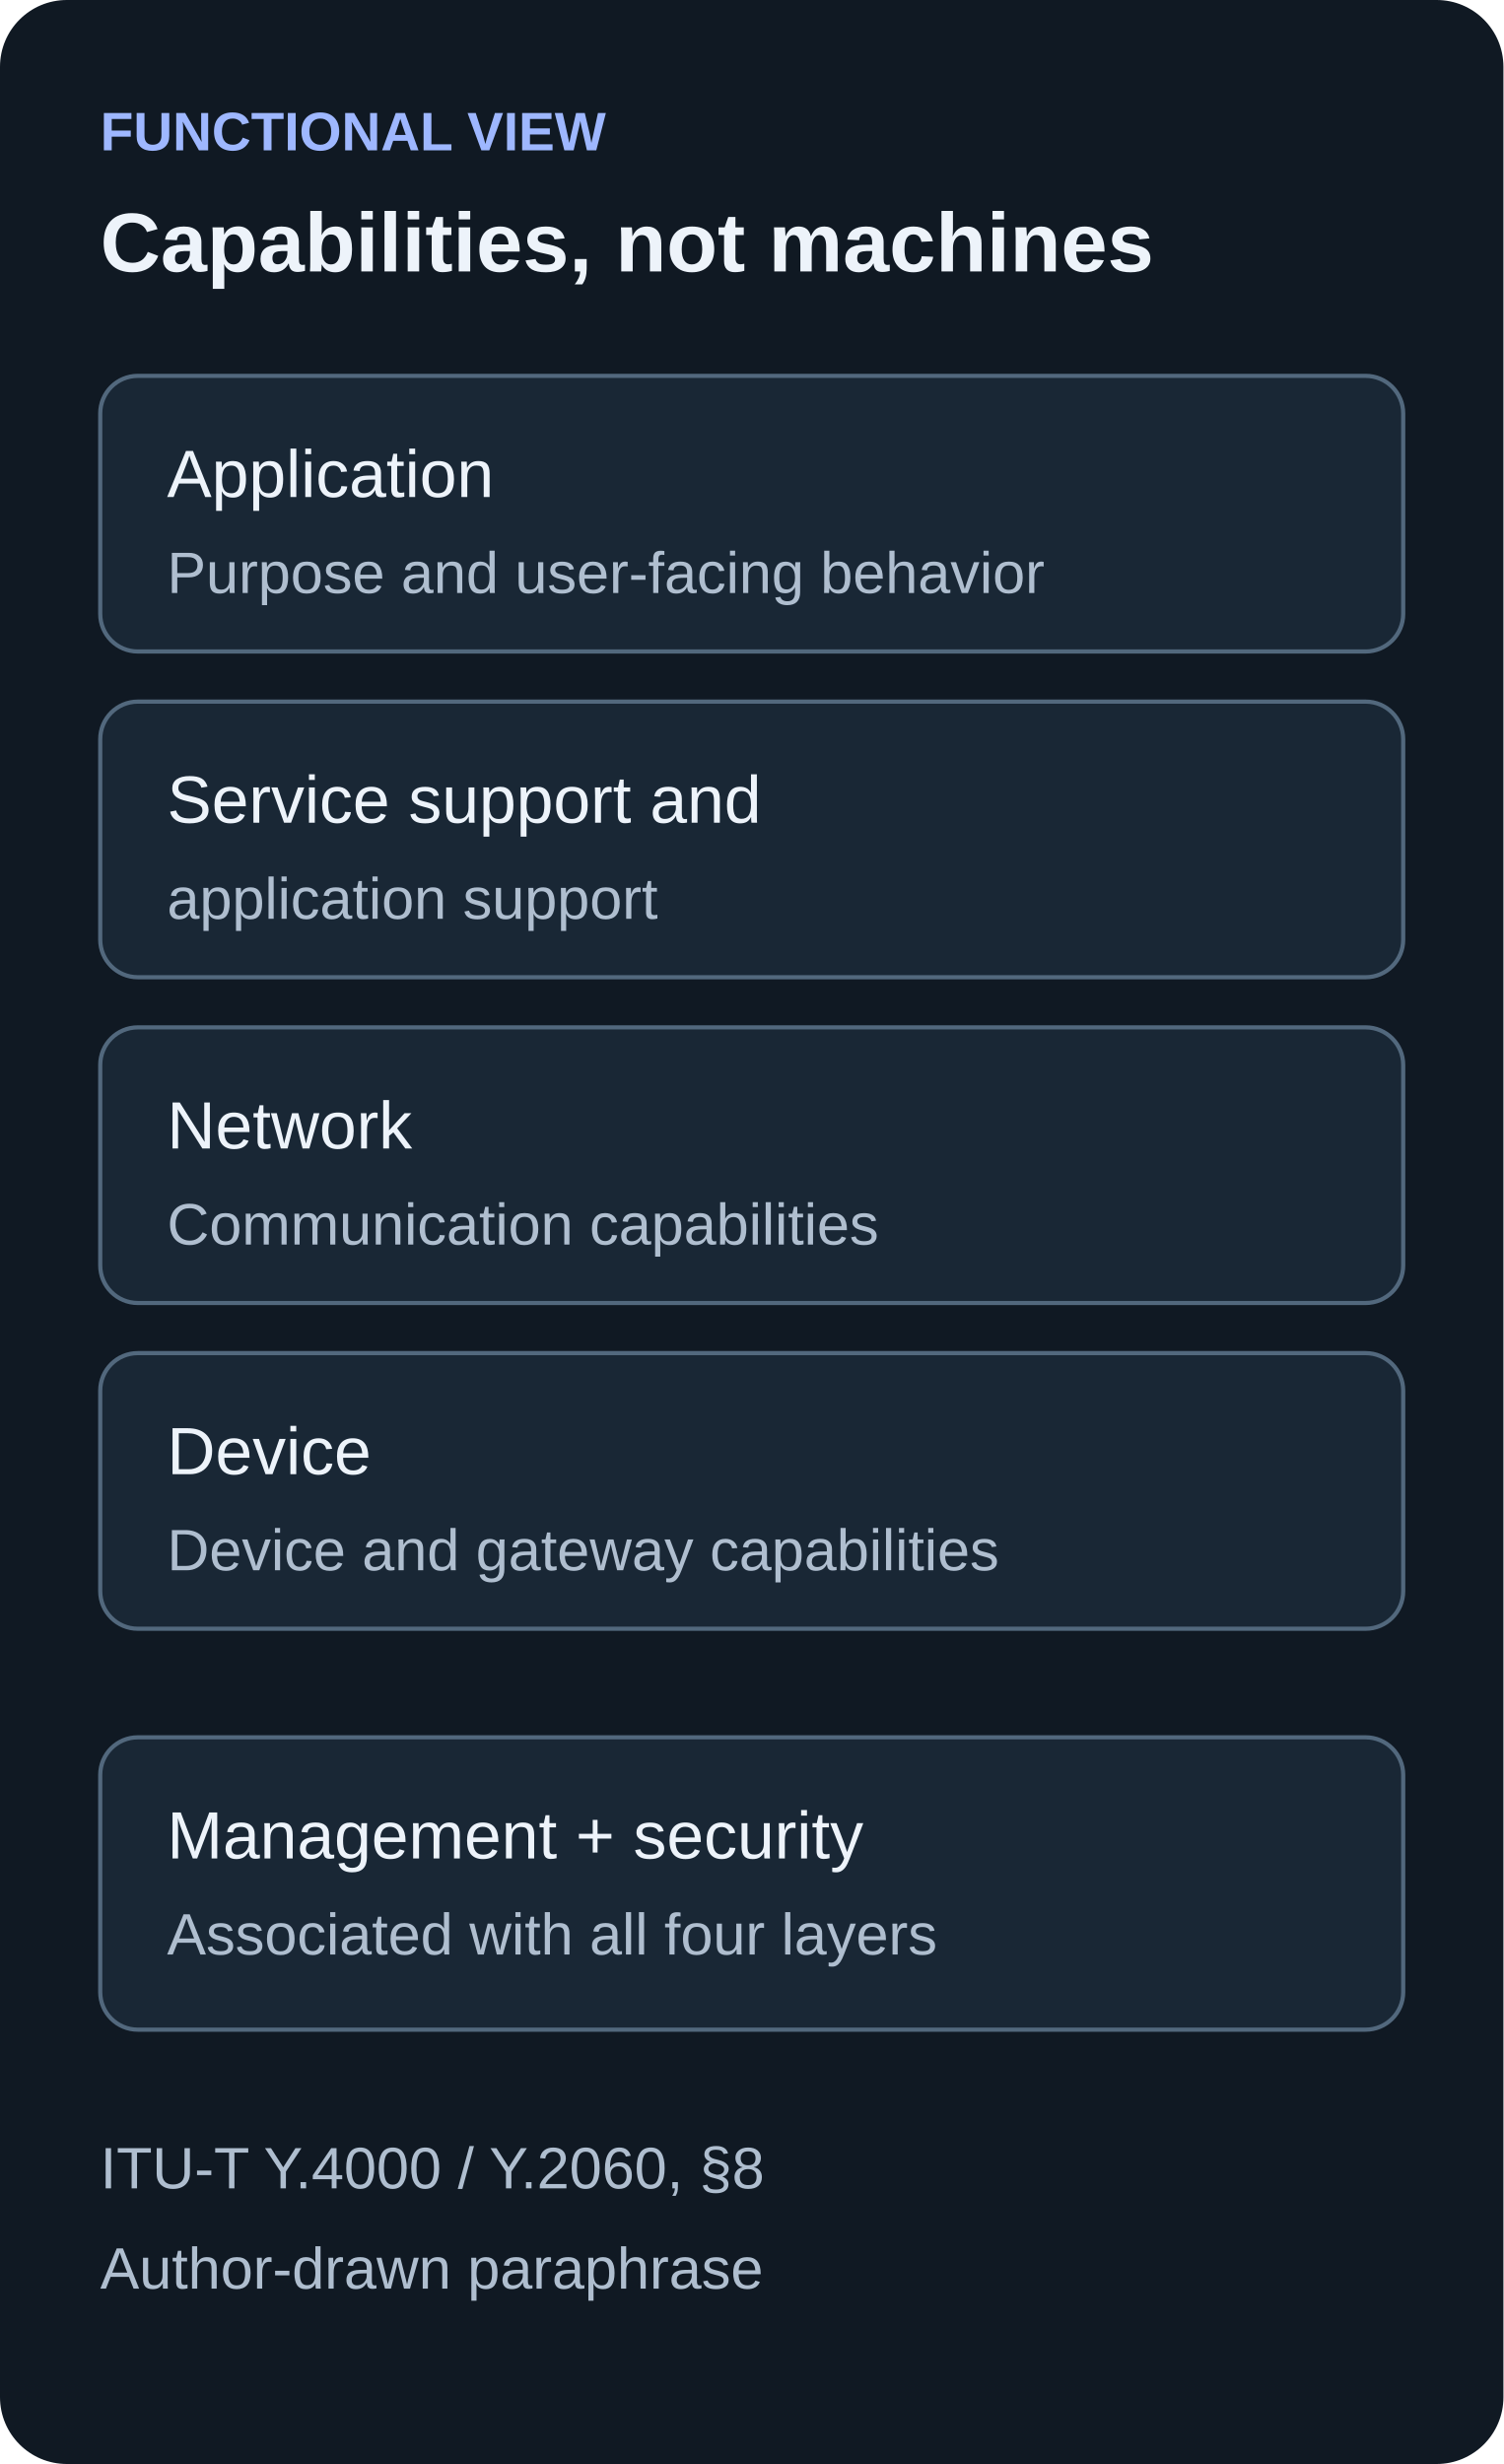
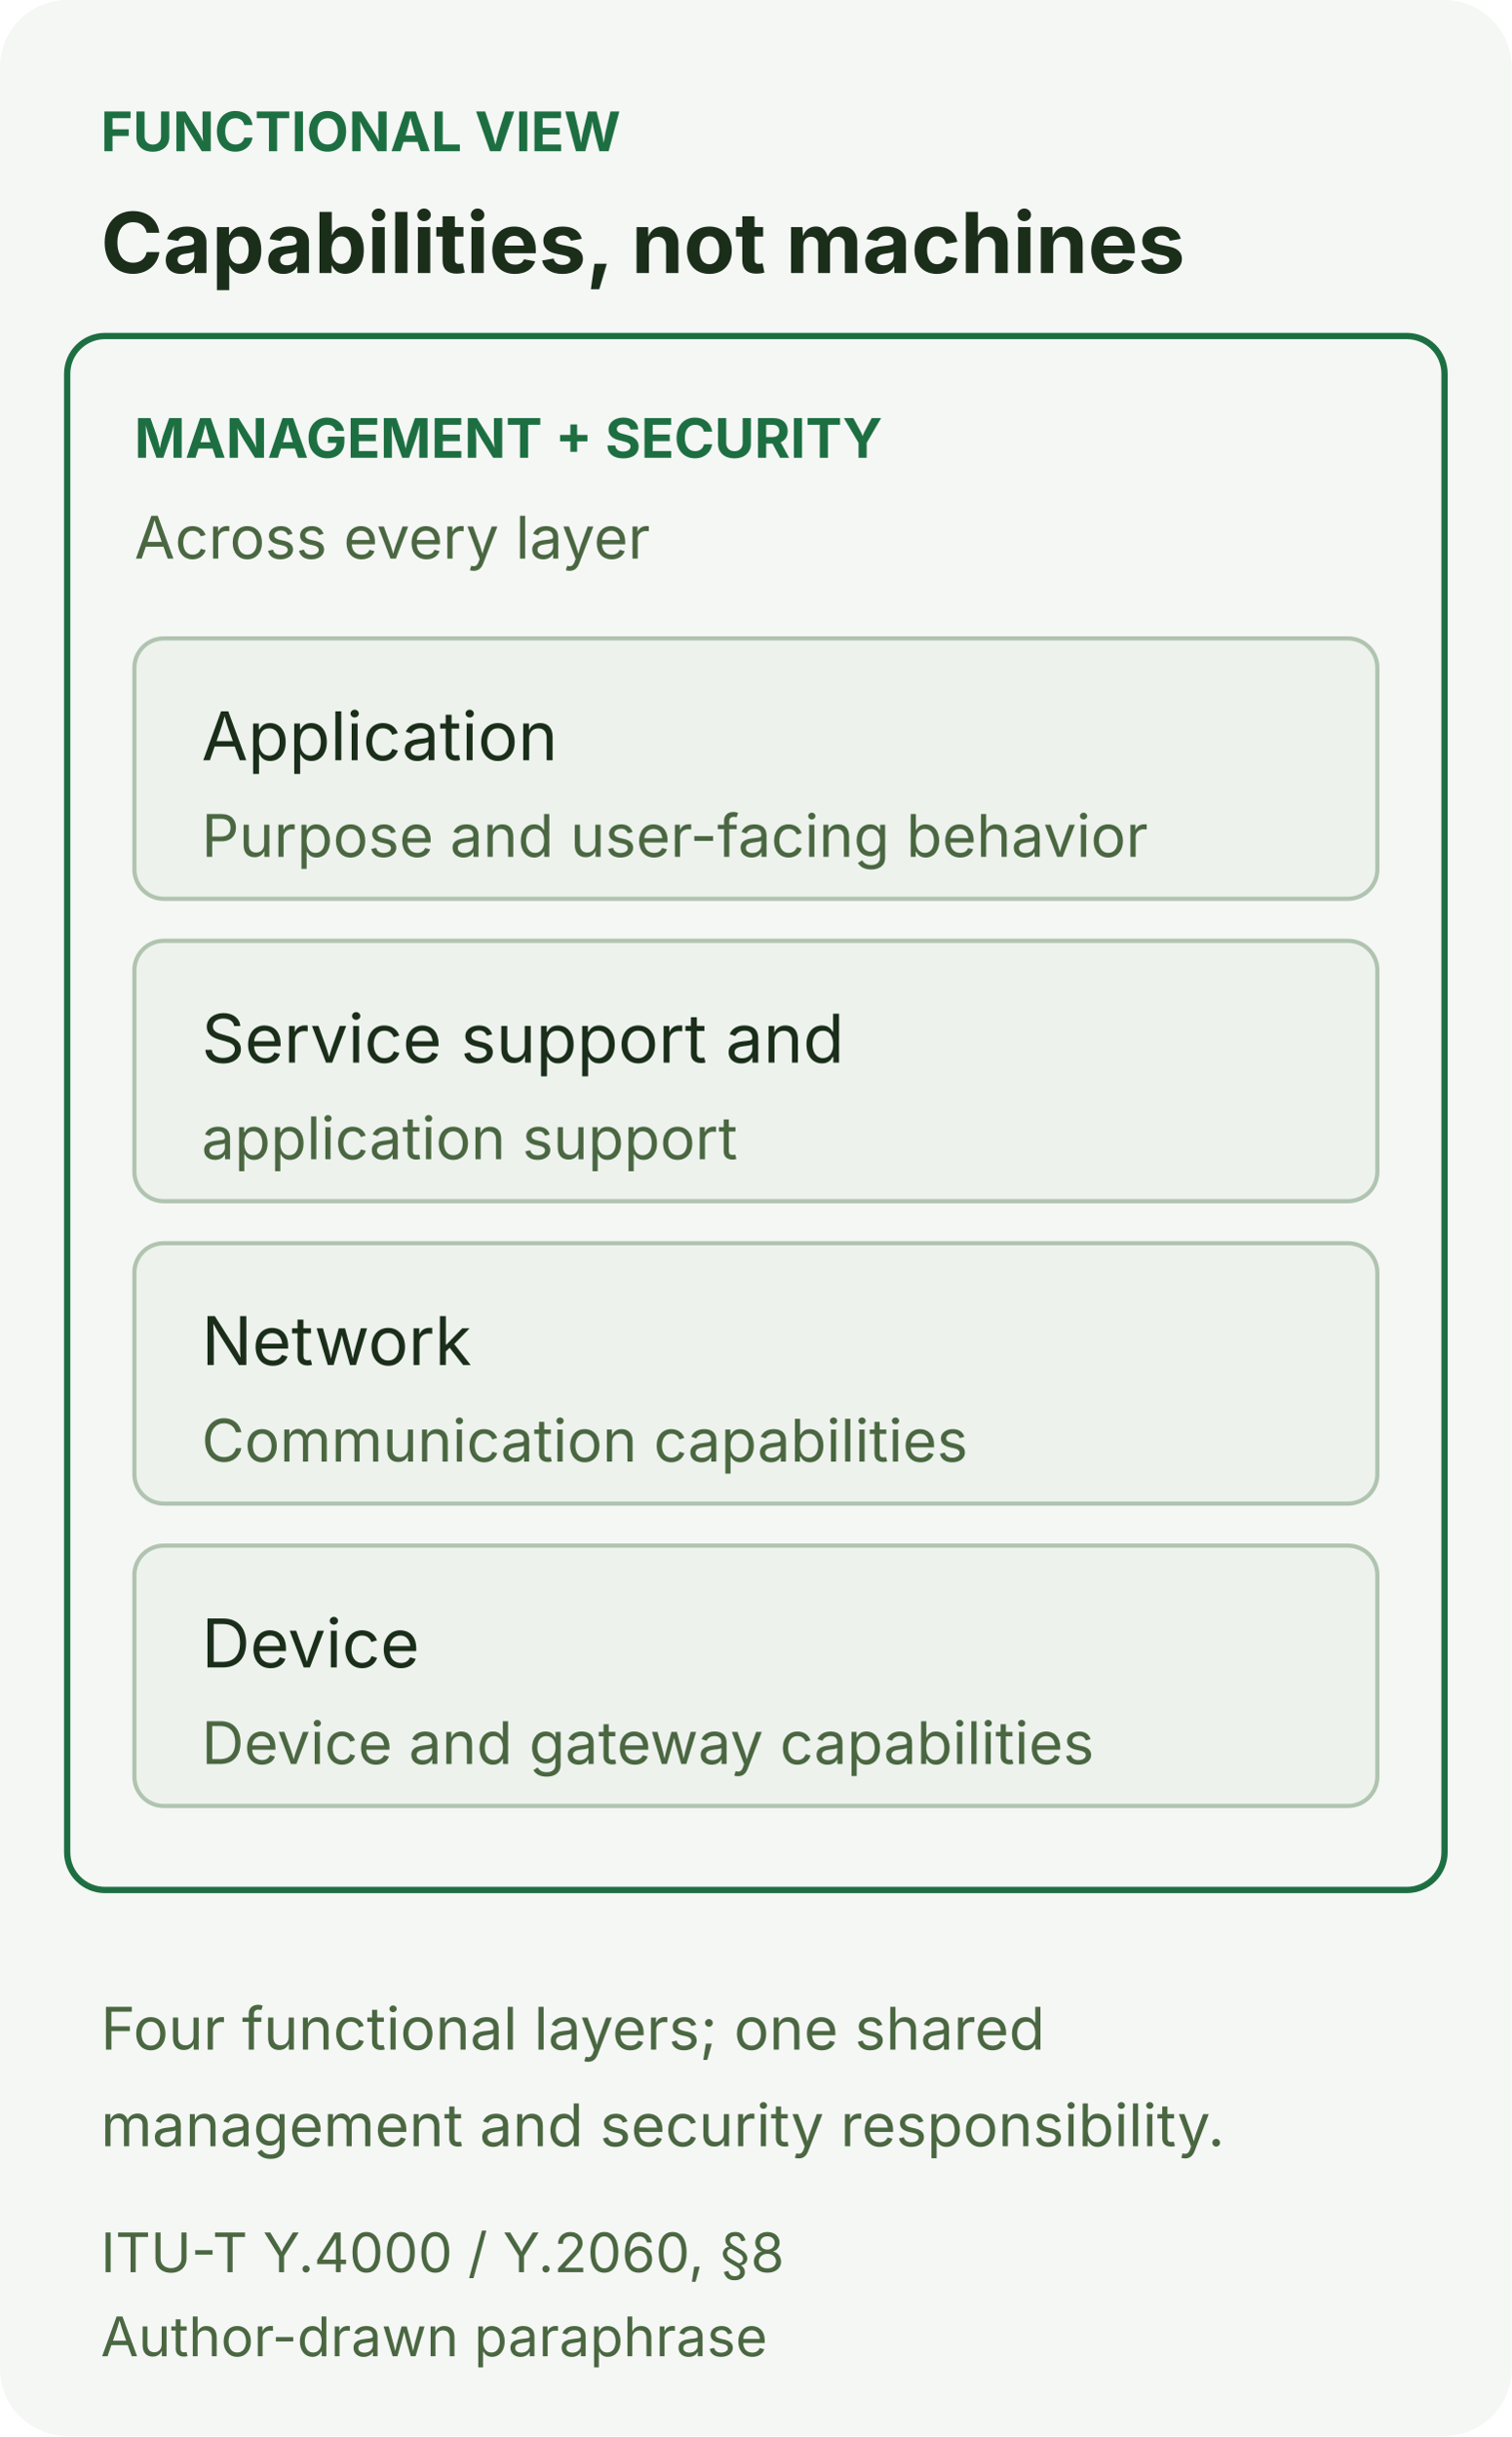
- <svg xmlns="http://www.w3.org/2000/svg" viewBox="0 0 360 590" role="img">
+ <svg xmlns="http://www.w3.org/2000/svg" viewBox="0 0 360 580" role="img">
  <defs>
    <marker id="arrow" viewBox="0 0 10 10" refX="9" refY="5" markerWidth="6" markerHeight="6" orient="auto-start-reverse">
-       <path d="M 0 0 L 10 5 L 0 10 z" fill="#8cd8c3" />
+       <path d="M 0 0 L 10 5 L 0 10 z" fill="#0e7490" />
    </marker>
  </defs>
-   <rect width="360" height="590" rx="16" fill="#101923" />
-   <text x="24" y="36" font-family="Arial, sans-serif" font-size="13" fill="#9eb7ff" text-anchor="start" font-weight="700">FUNCTIONAL VIEW</text>
-   <text x="24" y="65" font-family="Arial, sans-serif" font-size="20" fill="#edf3fa" text-anchor="start" font-weight="700">Capabilities, not machines</text>
-   <rect x="24" y="90" width="312" height="66" rx="9" fill="#192735" stroke="#52687d" />
-   <text x="40" y="119" font-family="Arial, sans-serif" font-size="16" fill="#edf3fa" text-anchor="start" font-weight="400">Application</text>
-   <text x="40" y="142" font-family="Arial, sans-serif" font-size="14" fill="#afbecf" text-anchor="start" font-weight="400">Purpose and user-facing behavior</text>
-   <rect x="24" y="168" width="312" height="66" rx="9" fill="#192735" stroke="#52687d" />
-   <text x="40" y="197" font-family="Arial, sans-serif" font-size="16" fill="#edf3fa" text-anchor="start" font-weight="400">Service support and</text>
-   <text x="40" y="220" font-family="Arial, sans-serif" font-size="14" fill="#afbecf" text-anchor="start" font-weight="400">application support</text>
-   <rect x="24" y="246" width="312" height="66" rx="9" fill="#192735" stroke="#52687d" />
-   <text x="40" y="275" font-family="Arial, sans-serif" font-size="16" fill="#edf3fa" text-anchor="start" font-weight="400">Network</text>
-   <text x="40" y="298" font-family="Arial, sans-serif" font-size="14" fill="#afbecf" text-anchor="start" font-weight="400">Communication capabilities</text>
-   <rect x="24" y="324" width="312" height="66" rx="9" fill="#192735" stroke="#52687d" />
-   <text x="40" y="353" font-family="Arial, sans-serif" font-size="16" fill="#edf3fa" text-anchor="start" font-weight="400">Device</text>
-   <text x="40" y="376" font-family="Arial, sans-serif" font-size="14" fill="#afbecf" text-anchor="start" font-weight="400">Device and gateway capabilities</text>
-   <rect x="24" y="416" width="312" height="70" rx="9" fill="#192735" stroke="#52687d" />
-   <text x="40" y="445" font-family="Arial, sans-serif" font-size="16" fill="#edf3fa" text-anchor="start" font-weight="400">Management + security</text>
-   <text x="40" y="468" font-family="Arial, sans-serif" font-size="14" fill="#afbecf" text-anchor="start" font-weight="400">Associated with all four layers</text>
-   <text x="24" y="524" font-family="Arial, sans-serif" font-size="14" fill="#afbecf" text-anchor="start" font-weight="400">ITU-T Y.4000 / Y.2060, §8</text>
-   <text x="24" y="548" font-family="Arial, sans-serif" font-size="14" fill="#afbecf" text-anchor="start" font-weight="400">Author-drawn paraphrase</text>
+   <rect width="360" height="580" rx="16" fill="#f5f7f5" />
+   <text x="24" y="36" font-family="Inter, -apple-system, Segoe UI, sans-serif" font-size="13" fill="#1d6f42" text-anchor="start" font-weight="700">FUNCTIONAL VIEW</text>
+   <text x="24" y="65" font-family="Inter, -apple-system, Segoe UI, sans-serif" font-size="20" fill="#1a2e1a" text-anchor="start" font-weight="700">Capabilities, not machines</text>
+   <rect x="16" y="80" width="328" height="370" rx="9" fill="none" stroke="#1d6f42" stroke-width="1.5" />
+   <text x="32" y="109" font-family="Inter, -apple-system, Segoe UI, sans-serif" font-size="13" fill="#1d6f42" text-anchor="start" font-weight="700">MANAGEMENT + SECURITY</text>
+   <text x="32" y="133" font-family="Inter, -apple-system, Segoe UI, sans-serif" font-size="14" fill="#4a6741" text-anchor="start" font-weight="400">Across every layer</text>
+   <rect x="32" y="152" width="296" height="62" rx="7" fill="#edf2ed" stroke="#b0c4b0" />
+   <text x="48" y="181" font-family="Inter, -apple-system, Segoe UI, sans-serif" font-size="16" fill="#1a2e1a" text-anchor="start" font-weight="400">Application</text>
+   <text x="48" y="204" font-family="Inter, -apple-system, Segoe UI, sans-serif" font-size="14" fill="#4a6741" text-anchor="start" font-weight="400">Purpose and user-facing behavior</text>
+   <rect x="32" y="224" width="296" height="62" rx="7" fill="#edf2ed" stroke="#b0c4b0" />
+   <text x="48" y="253" font-family="Inter, -apple-system, Segoe UI, sans-serif" font-size="16" fill="#1a2e1a" text-anchor="start" font-weight="400">Service support and</text>
+   <text x="48" y="276" font-family="Inter, -apple-system, Segoe UI, sans-serif" font-size="14" fill="#4a6741" text-anchor="start" font-weight="400">application support</text>
+   <rect x="32" y="296" width="296" height="62" rx="7" fill="#edf2ed" stroke="#b0c4b0" />
+   <text x="48" y="325" font-family="Inter, -apple-system, Segoe UI, sans-serif" font-size="16" fill="#1a2e1a" text-anchor="start" font-weight="400">Network</text>
+   <text x="48" y="348" font-family="Inter, -apple-system, Segoe UI, sans-serif" font-size="14" fill="#4a6741" text-anchor="start" font-weight="400">Communication capabilities</text>
+   <rect x="32" y="368" width="296" height="62" rx="7" fill="#edf2ed" stroke="#b0c4b0" />
+   <text x="48" y="397" font-family="Inter, -apple-system, Segoe UI, sans-serif" font-size="16" fill="#1a2e1a" text-anchor="start" font-weight="400">Device</text>
+   <text x="48" y="420" font-family="Inter, -apple-system, Segoe UI, sans-serif" font-size="14" fill="#4a6741" text-anchor="start" font-weight="400">Device and gateway capabilities</text>
+   <text x="24" y="488" font-family="Inter, -apple-system, Segoe UI, sans-serif" font-size="14" fill="#4a6741" text-anchor="start" font-weight="400">Four functional layers; one shared</text>
+   <text x="24" y="511" font-family="Inter, -apple-system, Segoe UI, sans-serif" font-size="14" fill="#4a6741" text-anchor="start" font-weight="400">management and security responsibility.</text>
+   <text x="24" y="541" font-family="Inter, -apple-system, Segoe UI, sans-serif" font-size="13" fill="#4a6741" text-anchor="start" font-weight="400">ITU-T Y.4000 / Y.2060, §8</text>
+   <text x="24" y="561" font-family="Inter, -apple-system, Segoe UI, sans-serif" font-size="13" fill="#4a6741" text-anchor="start" font-weight="400">Author-drawn paraphrase</text>
</svg>
